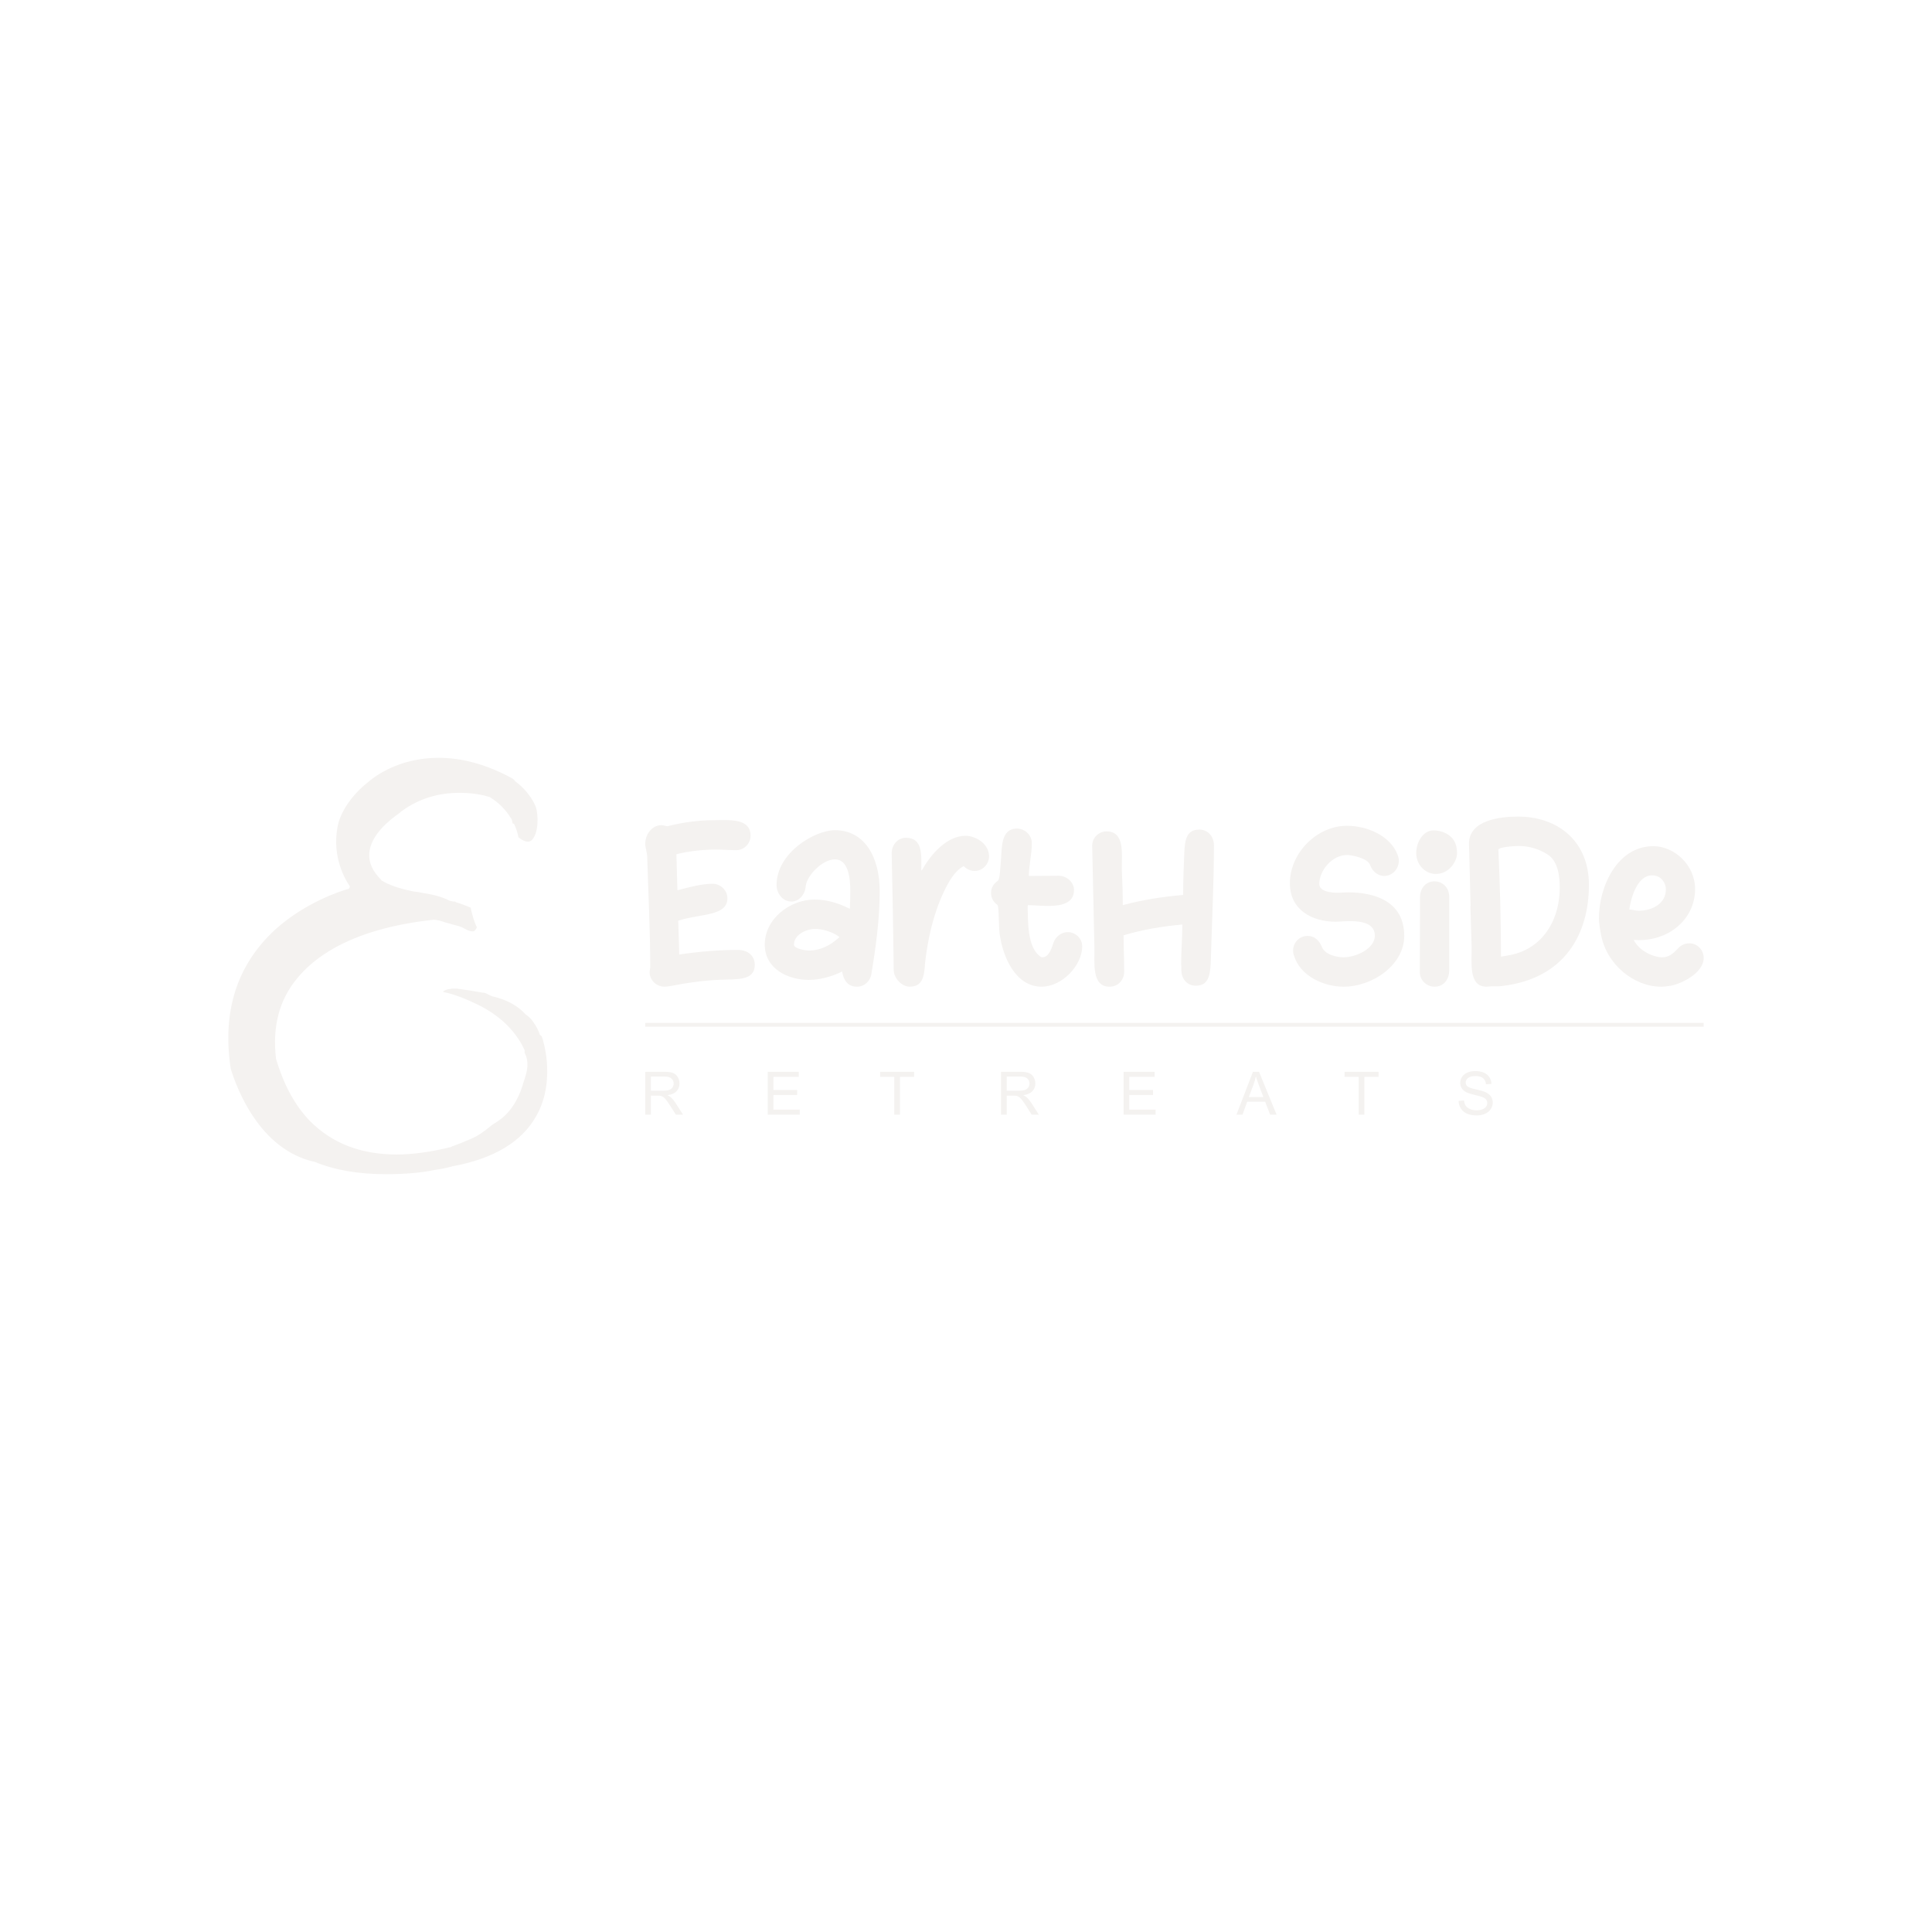
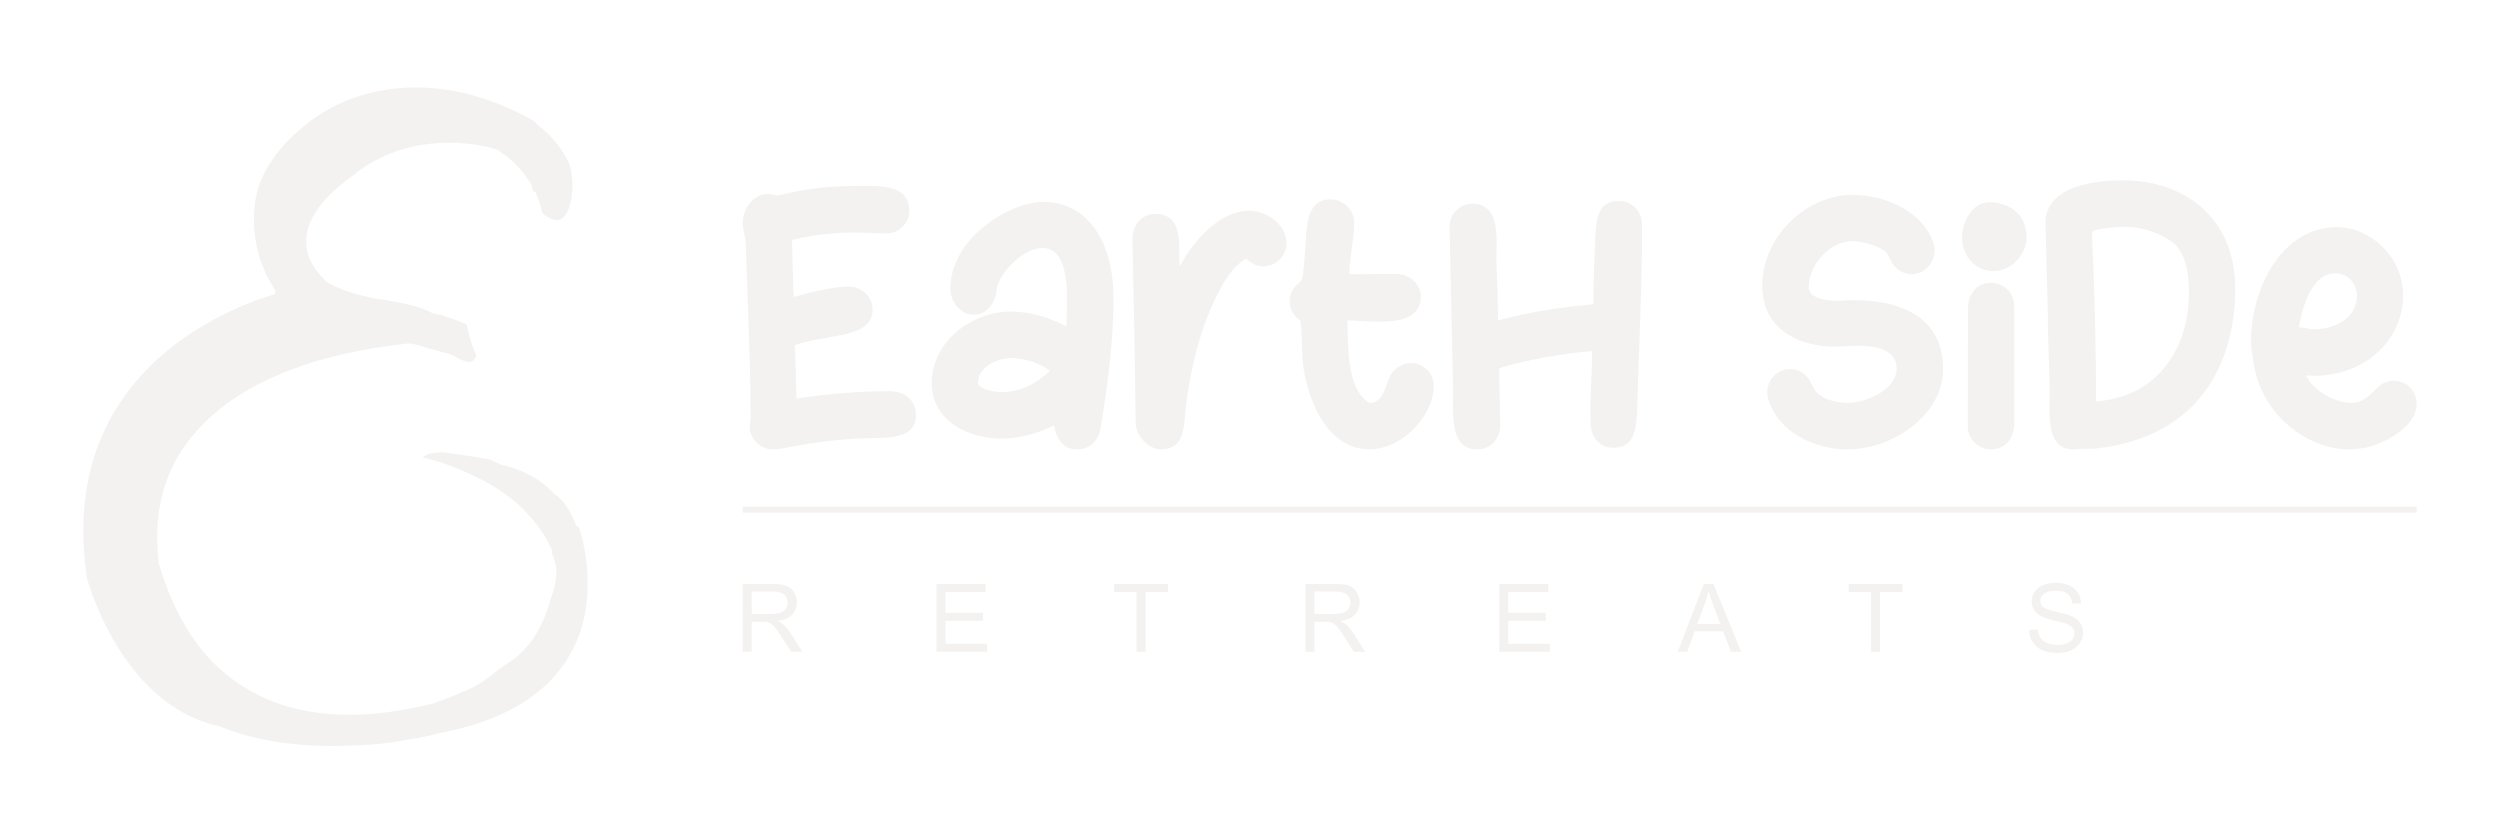
- <svg xmlns="http://www.w3.org/2000/svg" contrastcolor="78D64B" template="Contrast" presentation="2.5" layouttype="undefined" specialfontid="undefined" id1="917" id2="000" companyname="Earth Side" companytagline="Retreats" version="1.1" viewBox="0 -40 550 550">
+ <svg xmlns="http://www.w3.org/2000/svg" contrastcolor="78D64B" template="Contrast" presentation="2.5" layouttype="undefined" specialfontid="undefined" id1="917" id2="000" companyname="Earth Side" companytagline="Retreats" version="1.1" viewBox="50 160 450 150">
  <g fill="#f4f2f0" fill-rule="nonzero" stroke="none" stroke-width="1" stroke-linecap="butt" stroke-linejoin="miter" stroke-miterlimit="10" stroke-dasharray="" stroke-dashoffset="0" font-family="none" font-weight="none" font-size="none" text-anchor="none" style="mix-blend-mode: normal">
    <g data-paper-data="{&quot;isGlobalGroup&quot;:true,&quot;bounds&quot;:{&quot;x&quot;:64.99999999999999,&quot;y&quot;:175.7343131261082,&quot;width&quot;:420,&quot;height&quot;:118.53137374778362}}">
      <g data-paper-data="{&quot;textHeightFactor&quot;:0.479392853378307,&quot;isSecondaryText&quot;:true}">
        <path d="M183.683,277.327v-12.208h5.413c1.088,0 1.915,0.11 2.482,0.329c0.566,0.219 1.019,0.607 1.357,1.162c0.339,0.555 0.508,1.169 0.508,1.84c0,0.866 -0.28,1.596 -0.841,2.19c-0.561,0.594 -1.427,0.972 -2.598,1.133c0.427,0.205 0.752,0.408 0.974,0.608c0.472,0.433 0.919,0.974 1.341,1.624l2.124,3.323h-2.032l-1.616,-2.54c-0.472,-0.733 -0.861,-1.294 -1.166,-1.682c-0.305,-0.389 -0.579,-0.661 -0.82,-0.816c-0.241,-0.155 -0.487,-0.264 -0.737,-0.325c-0.183,-0.039 -0.483,-0.058 -0.899,-0.058h-1.874v5.421zM185.299,270.507h3.473c0.738,0 1.316,-0.076 1.732,-0.229c0.416,-0.153 0.733,-0.397 0.949,-0.733c0.217,-0.336 0.325,-0.701 0.325,-1.095c0,-0.577 -0.21,-1.052 -0.629,-1.424c-0.419,-0.372 -1.081,-0.558 -1.986,-0.558h-3.864z" data-paper-data="{&quot;glyphName&quot;:&quot;R&quot;,&quot;glyphIndex&quot;:0,&quot;firstGlyphOfWord&quot;:true,&quot;word&quot;:1}" />
        <path d="M218.568,277.327v-12.208h8.827v1.441h-7.212v3.739h6.754v1.432h-6.754v4.156h7.495v1.441z" data-paper-data="{&quot;glyphName&quot;:&quot;E&quot;,&quot;glyphIndex&quot;:1,&quot;word&quot;:1}" />
        <path d="M254.578,277.327v-10.768h-4.022v-1.441h9.677v1.441h-4.039v10.768z" data-paper-data="{&quot;glyphName&quot;:&quot;T&quot;,&quot;glyphIndex&quot;:2,&quot;word&quot;:1}" />
        <path d="M284.979,277.327v-12.208h5.413c1.088,0 1.915,0.11 2.482,0.329c0.566,0.219 1.019,0.607 1.357,1.162c0.339,0.555 0.508,1.169 0.508,1.84c0,0.866 -0.28,1.596 -0.841,2.19c-0.561,0.594 -1.427,0.972 -2.598,1.133c0.427,0.205 0.752,0.408 0.974,0.608c0.472,0.433 0.919,0.974 1.341,1.624l2.124,3.323h-2.032l-1.616,-2.54c-0.472,-0.733 -0.861,-1.294 -1.166,-1.682c-0.305,-0.389 -0.579,-0.661 -0.82,-0.816c-0.241,-0.155 -0.487,-0.264 -0.737,-0.325c-0.183,-0.039 -0.483,-0.058 -0.899,-0.058h-1.874v5.421zM286.595,270.507h3.473c0.738,0 1.316,-0.076 1.732,-0.229c0.416,-0.153 0.733,-0.397 0.949,-0.733c0.217,-0.336 0.325,-0.701 0.325,-1.095c0,-0.577 -0.21,-1.052 -0.629,-1.424c-0.419,-0.372 -1.081,-0.558 -1.986,-0.558h-3.864z" data-paper-data="{&quot;glyphName&quot;:&quot;R&quot;,&quot;glyphIndex&quot;:3,&quot;word&quot;:1}" />
        <path d="M319.864,277.327v-12.208h8.827v1.441h-7.212v3.739h6.754v1.432h-6.754v4.156h7.495v1.441z" data-paper-data="{&quot;glyphName&quot;:&quot;E&quot;,&quot;glyphIndex&quot;:4,&quot;word&quot;:1}" />
        <path d="M351.995,277.327l4.688,-12.208h1.74l4.997,12.208h-1.84l-1.424,-3.697h-5.105l-1.341,3.697zM355.517,272.314h4.139l-1.274,-3.381c-0.389,-1.027 -0.677,-1.871 -0.866,-2.532c-0.155,0.783 -0.375,1.56 -0.658,2.332z" data-paper-data="{&quot;glyphName&quot;:&quot;A&quot;,&quot;glyphIndex&quot;:5,&quot;word&quot;:1}" />
        <path d="M386.788,277.327v-10.768h-4.022v-1.441h9.677v1.441h-4.039v10.768z" data-paper-data="{&quot;glyphName&quot;:&quot;T&quot;,&quot;glyphIndex&quot;:6,&quot;word&quot;:1}" />
        <path d="M415.232,273.405l1.524,-0.133c0.072,0.611 0.24,1.112 0.504,1.503c0.264,0.391 0.673,0.708 1.228,0.949c0.555,0.241 1.18,0.362 1.874,0.362c0.616,0 1.16,-0.092 1.632,-0.275c0.472,-0.183 0.823,-0.434 1.053,-0.754c0.23,-0.319 0.346,-0.668 0.346,-1.045c0,-0.383 -0.111,-0.718 -0.333,-1.003c-0.222,-0.286 -0.588,-0.526 -1.099,-0.72c-0.328,-0.128 -1.052,-0.326 -2.174,-0.595c-1.121,-0.269 -1.907,-0.523 -2.357,-0.762c-0.583,-0.305 -1.017,-0.684 -1.303,-1.137c-0.286,-0.452 -0.429,-0.959 -0.429,-1.52c0,-0.616 0.175,-1.192 0.525,-1.728c0.35,-0.536 0.861,-0.942 1.532,-1.22c0.672,-0.278 1.418,-0.416 2.24,-0.416c0.905,0 1.703,0.146 2.394,0.437c0.691,0.291 1.223,0.72 1.595,1.287c0.372,0.566 0.572,1.208 0.6,1.924l-1.549,0.117c-0.083,-0.772 -0.365,-1.355 -0.845,-1.749c-0.48,-0.394 -1.189,-0.591 -2.128,-0.591c-0.977,0 -1.689,0.179 -2.136,0.537c-0.447,0.358 -0.67,0.79 -0.67,1.295c0,0.439 0.158,0.799 0.475,1.083c0.311,0.283 1.123,0.573 2.436,0.87c1.313,0.297 2.214,0.557 2.702,0.779c0.711,0.328 1.235,0.743 1.574,1.245c0.339,0.502 0.508,1.081 0.508,1.736c0,0.65 -0.186,1.262 -0.558,1.836c-0.372,0.575 -0.906,1.022 -1.603,1.341c-0.697,0.319 -1.481,0.479 -2.353,0.479c-1.105,0 -2.031,-0.161 -2.777,-0.483c-0.747,-0.322 -1.332,-0.806 -1.757,-1.453c-0.425,-0.647 -0.648,-1.378 -0.67,-2.194z" data-paper-data="{&quot;glyphName&quot;:&quot;S&quot;,&quot;glyphIndex&quot;:7,&quot;lastGlyphOfWord&quot;:true,&quot;word&quot;:1}" />
        <path d="M183.683,252.277v-1.077h301.317v1.077z" data-paper-data="{&quot;isContainerTopLineAboveSecondaryText&quot;:true}" />
      </g>
      <g data-paper-data="{&quot;isPrimaryText&quot;:true}">
        <path d="M192.56,203.22c0.114,-0.057 0.171,-0.114 0.285,-0.114c3.585,-0.854 7.341,-1.252 10.983,-1.252c1.935,0 3.927,0.171 5.691,0.171c2.504,0 4.154,-2.049 4.154,-4.097c0,-5.122 -6.203,-4.439 -10.357,-4.439c-4.496,0 -8.877,0.626 -13.031,1.65c-0.114,0.057 -0.171,0.057 -0.285,0.057c-0.455,0 -1.138,-0.285 -1.707,-0.285c-2.731,0 -4.609,2.675 -4.609,5.292c0,1.081 0.569,2.618 0.569,3.87c0.285,10.243 0.854,20.315 0.854,31.128c0,0.512 -0.171,1.081 -0.171,1.593c0,2.162 1.878,4.097 4.268,4.097c0.398,0 0.854,-0.057 1.252,-0.114c4.723,-0.91 9.788,-1.707 15.023,-1.878c4.211,-0.171 9.389,0.341 9.389,-4.211c0,-2.675 -2.049,-4.268 -4.837,-4.268c-5.406,0 -10.812,0.455 -16.673,1.309c-0.057,-3.244 -0.171,-6.43 -0.285,-9.617c0.171,0 0.341,-0.171 0.569,-0.171c5.577,-1.821 13.43,-1.081 13.43,-6.203c0,-2.39 -2.049,-4.154 -4.211,-4.154c-2.902,0 -6.715,0.967 -9.617,1.764c-0.114,0.057 -0.228,0.057 -0.398,0.057c-0.114,-3.414 -0.171,-6.772 -0.285,-10.186z" data-paper-data="{&quot;glyphName&quot;:&quot;E&quot;,&quot;glyphIndex&quot;:0,&quot;firstGlyphOfWord&quot;:true,&quot;word&quot;:1}" />
        <path d="M239.735,236.567c0.398,2.447 1.593,4.325 4.211,4.325c2.106,0 3.756,-1.536 4.097,-3.528c1.252,-7.398 2.39,-15.763 2.39,-23.616c0,-10.072 -4.496,-17.413 -12.747,-17.413c-5.691,0 -16.617,6.373 -16.617,15.649c0,2.333 1.764,4.666 4.211,4.666c2.162,0 3.927,-1.935 4.097,-4.439c0.341,-2.959 4.723,-7.568 8.308,-7.568c3.756,0 4.382,5.122 4.382,9.048c0,1.536 -0.057,3.073 -0.114,4.666c0,0.114 0,0.228 -0.057,0.341c-0.171,-0.057 -0.285,-0.114 -0.341,-0.171c-3.073,-1.48 -6.26,-2.447 -9.617,-2.447c-7.17,0 -14.226,5.577 -14.226,12.804c0,6.943 6.601,10.072 12.576,10.072c3.13,0 6.601,-0.967 9.446,-2.39zM238.996,226.722c-0.114,0.171 -0.171,0.228 -0.285,0.285c-2.333,2.106 -5.122,3.585 -8.479,3.585c-1.138,0 -4.211,-0.569 -4.211,-1.65c0,-2.845 3.471,-4.496 6.032,-4.496c1.935,0 4.439,0.683 6.317,1.878c0.114,0.114 0.455,0.398 0.626,0.398z" data-paper-data="{&quot;glyphName&quot;:&quot;a&quot;,&quot;glyphIndex&quot;:1,&quot;word&quot;:1}" />
        <path d="M274.334,206.577c0.854,0.854 1.992,1.366 3.073,1.366c2.504,0 4.154,-2.106 4.154,-4.154c0,-3.699 -3.983,-5.861 -6.658,-5.861c-5.292,0 -9.845,5.178 -12.292,9.56c-0.114,0.114 -0.114,0.285 -0.285,0.341c-0.057,-0.114 -0.057,-0.228 -0.057,-0.285c0,-3.927 0.569,-9.048 -4.382,-9.048c-2.162,0 -4.04,1.821 -4.04,4.439c0.228,11.04 0.455,22.193 0.569,33.29c0.114,2.447 2.447,4.666 4.552,4.666c3.927,0 4.154,-3.414 4.382,-6.772c0.74,-6.601 2.276,-13.771 5.349,-20.259c1.309,-2.731 3.073,-5.975 5.634,-7.284z" data-paper-data="{&quot;glyphName&quot;:&quot;r&quot;,&quot;glyphIndex&quot;:2,&quot;word&quot;:1}" />
        <path d="M292.886,209.366c0,-2.902 0.854,-6.089 0.854,-9.389c0,-2.276 -2.049,-4.097 -4.211,-4.097c-4.78,0 -4.268,5.691 -4.609,9.389c-0.171,1.536 -0.228,5.008 -0.854,5.463c-1.252,0.91 -1.935,1.992 -1.935,3.471c0,1.423 0.683,2.618 1.821,3.414c0.455,0.285 0.341,6.317 0.626,8.194c0.854,6.544 4.496,15.08 11.95,15.08c5.804,0 11.552,-6.032 11.552,-11.495c0,-2.333 -1.992,-4.04 -4.097,-4.04c-1.821,0 -3.414,1.252 -4.04,2.902c-0.455,1.195 -1.138,4.268 -3.244,4.268c-0.228,0 -0.455,-0.114 -0.626,-0.285c-3.585,-2.618 -3.414,-9.674 -3.528,-14.056c0,-0.171 0.057,-0.285 0.057,-0.512c1.536,0 3.642,0.228 5.691,0.228c3.756,0 7.455,-0.683 7.455,-4.552c0,-2.049 -1.935,-4.04 -4.382,-4.04c-2.845,0 -5.634,0.057 -8.479,0.057z" data-paper-data="{&quot;glyphName&quot;:&quot;t&quot;,&quot;glyphIndex&quot;:3,&quot;word&quot;:1}" />
        <path d="M319.631,217.674c0,-3.414 -0.114,-6.886 -0.285,-10.3c0,-4.552 0.854,-10.698 -4.382,-10.698c-1.992,0 -4.04,1.65 -4.04,4.097c0.228,9.731 0.398,19.12 0.626,28.737c0.114,4.496 -0.91,11.381 4.325,11.381c2.447,0 4.154,-1.935 4.154,-4.268c0,-3.471 -0.171,-6.886 -0.171,-10.357c5.463,-1.65 11.04,-2.561 16.73,-3.073c0,3.756 -0.341,7.568 -0.341,11.324c0,0.171 0.057,0.398 0.057,0.569c0,0.341 0,0.683 0,1.024c0,2.504 1.593,4.496 4.097,4.496c3.585,0 4.04,-2.845 4.268,-6.26c0.285,-10.755 0.91,-22.592 0.91,-33.745c0,-2.447 -1.707,-4.439 -4.154,-4.439c-3.699,0 -4.097,3.016 -4.268,6.43c-0.171,4.04 -0.341,8.138 -0.341,12.178c-5.804,0.512 -11.495,1.366 -17.186,2.902z" data-paper-data="{&quot;glyphName&quot;:&quot;h&quot;,&quot;glyphIndex&quot;:4,&quot;lastGlyphOfWord&quot;:true,&quot;word&quot;:1}" />
        <path d="M383.764,214.032c-0.512,0 -1.081,0.057 -1.65,0.057v0c0,0 -0.512,0.057 -1.309,0.057c-1.878,0 -5.235,-0.341 -5.235,-2.504c0,-3.699 3.528,-8.251 7.967,-8.251c1.195,0 5.975,0.91 6.544,2.959c0.683,1.821 2.276,3.016 3.983,3.016c2.276,0 4.154,-1.935 4.154,-4.382c0,-0.626 -0.171,-1.195 -0.398,-1.764c-2.106,-5.349 -8.65,-8.138 -14.397,-8.138c-8.422,0 -16.218,7.625 -16.218,16.389c0,7.568 6.317,10.926 13.088,10.926c0.797,0 2.39,-0.171 4.097,-0.171c3.244,0 6.999,0.626 6.999,4.154c0,3.699 -5.349,6.146 -8.934,6.146c-1.764,0 -5.235,-0.683 -6.146,-2.959c-0.797,-1.935 -2.162,-3.13 -4.04,-3.13c-2.504,0 -4.154,2.049 -4.154,4.154c0,0.455 0.057,0.91 0.228,1.366c1.764,5.975 8.593,8.934 14.113,8.934c8.308,0 17.299,-6.203 17.299,-14.454c0,-9.845 -8.422,-12.405 -15.991,-12.405z" data-paper-data="{&quot;glyphName&quot;:&quot;S&quot;,&quot;glyphIndex&quot;:5,&quot;firstGlyphOfWord&quot;:true,&quot;word&quot;:2}" />
        <path d="M412.502,214.487c-0.285,-1.992 -1.935,-3.585 -4.154,-3.585c-2.447,0 -4.097,1.992 -4.097,4.496c0,7.113 -0.057,14.226 -0.057,21.34c0,2.39 1.992,4.154 4.211,4.154c2.561,0 4.154,-2.049 4.154,-4.666c0,-6.943 0,-13.885 0,-20.828c0,-0.285 0,-0.626 -0.057,-0.91zM413.412,198.611c-1.195,-1.366 -3.244,-2.219 -5.292,-2.219c-3.073,0 -4.951,3.471 -4.951,6.43c0,3.414 2.618,5.975 5.577,5.975c3.813,0 6.032,-3.585 6.032,-5.861c0,-1.935 -0.455,-3.244 -1.366,-4.325z" data-paper-data="{&quot;glyphName&quot;:&quot;i&quot;,&quot;glyphIndex&quot;:6,&quot;word&quot;:2}" />
        <path d="M418.648,217.959h-0.057c0.114,3.813 0.228,7.568 0.341,11.381c0.114,4.552 -1.024,11.552 4.268,11.552c0.455,0 0.967,-0.114 1.423,-0.114c0.455,0 0.91,0 1.366,0c0.455,0 0.91,0 1.366,-0.057c18.381,-2.049 24.982,-15.194 24.982,-28.794c0,-12.69 -9.105,-19.462 -20.145,-19.462c-4.894,0 -13.999,0.91 -13.999,7.682c0.171,5.918 0.285,11.893 0.455,17.812zM427.297,232.356c0,-9.731 -0.285,-20.6 -0.74,-30.445c0,-0.797 4.666,-1.081 5.804,-1.081c2.959,0 5.747,0.854 8.251,2.447c2.845,1.821 3.414,6.032 3.414,9.276c0,10.3 -5.691,18.096 -14.909,19.462c-0.569,0.171 -1.309,0.171 -1.821,0.341z" data-paper-data="{&quot;glyphName&quot;:&quot;d&quot;,&quot;glyphIndex&quot;:7,&quot;word&quot;:2}" />
        <path d="M465.083,227.576c0.512,0 0.967,0.057 1.48,0.057c8.991,0 15.991,-6.26 15.991,-14.511c0,-6.943 -5.975,-12.235 -11.893,-12.235c-10.186,0 -15.478,11.381 -15.478,20.543c0,1.195 0.285,3.016 0.569,4.496c1.536,8.65 9.389,14.966 17.129,14.966c0.91,0 1.821,-0.114 2.788,-0.285c3.244,-0.626 9.333,-3.699 9.333,-7.91c0,-2.276 -1.821,-4.154 -4.04,-4.154c-1.366,0 -2.447,0.569 -3.244,1.423c-1.423,1.536 -2.675,2.561 -4.496,2.561c-2.561,0 -6.601,-1.821 -8.138,-4.951zM463.831,218.926c0.285,-2.219 1.878,-9.731 6.487,-9.731c2.618,0 3.927,2.219 3.927,3.983c0,4.211 -4.097,6.089 -7.739,6.089c-0.91,0 -1.821,-0.341 -2.675,-0.341z" data-paper-data="{&quot;glyphName&quot;:&quot;e&quot;,&quot;glyphIndex&quot;:8,&quot;lastGlyphOfWord&quot;:true,&quot;word&quot;:2}" />
      </g>
      <g data-paper-data="{&quot;fillRule&quot;:&quot;nonzero&quot;,&quot;fillRuleOriginal&quot;:&quot;nonzero&quot;,&quot;isIcon&quot;:true,&quot;iconStyle&quot;:&quot;standalone&quot;,&quot;selectedEffects&quot;:{&quot;container&quot;:&quot;&quot;,&quot;transformation&quot;:&quot;&quot;,&quot;pattern&quot;:&quot;&quot;},&quot;bounds&quot;:{&quot;x&quot;:64.99999999999999,&quot;y&quot;:175.7343131261082,&quot;width&quot;:90.78345873979039,&quot;height&quot;:118.53137374778362},&quot;iconType&quot;:&quot;icon&quot;,&quot;rawIconId&quot;:&quot;8f5cf720-f14b-4ff9-963b-604b6e14c36a&quot;,&quot;isDetailed&quot;:false,&quot;suitableAsStandaloneIcon&quot;:true}">
        <path d="M152.565,277.866c3.218,-5.501 3.425,-11.521 3.114,-15.569c-0.311,-3.633 -1.142,-6.435 -1.453,-7.265l-0.104,-0.104c-0.104,-0.104 -0.311,-0.208 -0.415,-0.311c-0.415,-1.246 -1.038,-2.491 -1.868,-3.633c-0.519,-0.83 -1.246,-1.557 -2.18,-2.18l-0.104,-0.104c-2.18,-2.387 -5.19,-4.048 -9.03,-4.982h-0.208c-0.208,-0.104 -0.623,-0.311 -1.349,-0.623c-0.519,-0.311 -1.038,-0.519 -1.557,-0.519h-0.104c-2.18,-0.415 -4.359,-0.727 -6.539,-1.038c-0.311,0 -0.519,-0.104 -0.83,-0.104h-0.934h-0.415h-0.104c-0.104,0.104 -0.208,0.104 -0.415,0.104c-0.934,0.104 -1.661,0.415 -1.972,0.83c1.661,0.311 4.982,1.246 9.03,3.218c3.01,1.349 5.709,3.114 7.992,5.086c2.802,2.491 4.878,5.293 6.228,8.303v0.415v0.104v0.208c1.557,3.01 0.519,5.916 -0.311,8.407c-0.104,0.311 -0.208,0.519 -0.208,0.727c-1.453,4.671 -3.84,8.2 -7.162,10.379c-0.83,0.519 -1.661,1.038 -2.491,1.764c-1.557,1.246 -3.114,2.387 -5.086,3.218l-2.699,1.142c-0.727,0.311 -1.453,0.519 -2.18,0.83c-0.415,0.104 -0.727,0.311 -0.934,0.415h-0.104c-5.501,1.349 -10.587,2.076 -15.258,2.076c-10.068,0 -18.268,-3.114 -24.599,-9.445c-4.359,-4.463 -7.577,-10.483 -9.757,-17.852v-0.104c-1.038,-9.03 0.934,-16.607 6.02,-22.731c4.774,-5.812 11.936,-10.275 21.589,-13.285c7.784,-2.387 14.739,-3.114 17.333,-3.425h0.104c0.934,0.104 1.868,0.311 2.699,0.623c0.83,0.311 1.661,0.415 2.491,0.727c1.142,0.311 2.387,0.519 3.529,1.246c0.934,0.519 1.661,0.727 2.18,0.727c0.311,0 0.727,0 1.246,-1.142c-0.83,-1.764 -1.349,-3.633 -1.764,-5.605c-1.246,-0.519 -2.699,-1.142 -4.256,-1.557v-0.104c-0.208,-0.104 -0.519,-0.104 -0.83,-0.104c-0.519,-0.104 -1.038,-0.208 -1.557,-0.519c-2.387,-1.142 -4.878,-1.557 -7.369,-1.972c-1.142,-0.311 -1.868,-0.208 -3.01,-0.519c-3.425,-0.727 -6.228,-1.661 -8.407,-3.01c0,-0.104 -0.104,-0.104 -0.104,-0.208c-2.387,-2.387 -3.529,-4.878 -3.321,-7.473c0.311,-5.19 5.812,-9.549 8.511,-11.417c0.415,-0.311 0.623,-0.623 0.934,-0.727l0.104,-0.104c4.671,-3.321 10.068,-4.982 16.192,-4.982c4.256,0 7.369,0.83 8.303,1.142c0.104,0 0.208,0 0.311,0.104c2.491,1.557 4.463,3.529 5.916,5.916l0.104,0.104c0.311,0.519 0.311,1.038 0.415,1.453c0.208,0 0.415,0.104 0.519,0.311c0.727,1.661 1.038,2.906 1.142,3.633c1.038,0.83 1.972,1.246 2.699,1.246c0.727,0 1.246,-0.415 1.764,-1.349c1.453,-2.595 1.142,-7.784 0.104,-9.341v-0.104c-1.246,-2.387 -3.01,-4.567 -5.397,-6.331h-0.104v-0.104c-0.208,-0.311 -0.415,-0.519 -0.727,-0.727c-7.162,-3.944 -14.22,-5.916 -21.07,-5.916c-9.445,0 -16.399,3.737 -20.24,7.058c-4.567,3.633 -7.784,8.511 -8.511,12.559c-1.661,8.719 2.283,15.154 3.321,16.711c0.208,0.208 0.208,0.415 0.104,0.623c-0.104,0.311 -0.311,0.415 -0.519,0.415c-1.868,0.519 -12.04,3.737 -20.655,11.521c-10.898,10.068 -15.154,23.25 -12.663,39.649c1.661,5.397 8.096,22.938 23.769,26.467h0.104c5.709,2.387 12.559,3.529 20.343,3.529c5.293,0 10.068,-0.415 13.493,-1.142c1.972,-0.311 3.84,-0.623 5.501,-1.142h0.104c11.625,-2.18 19.513,-6.954 23.561,-14.116z" data-paper-data="{&quot;isPathIcon&quot;:true}" />
      </g>
    </g>
  </g>
</svg>
